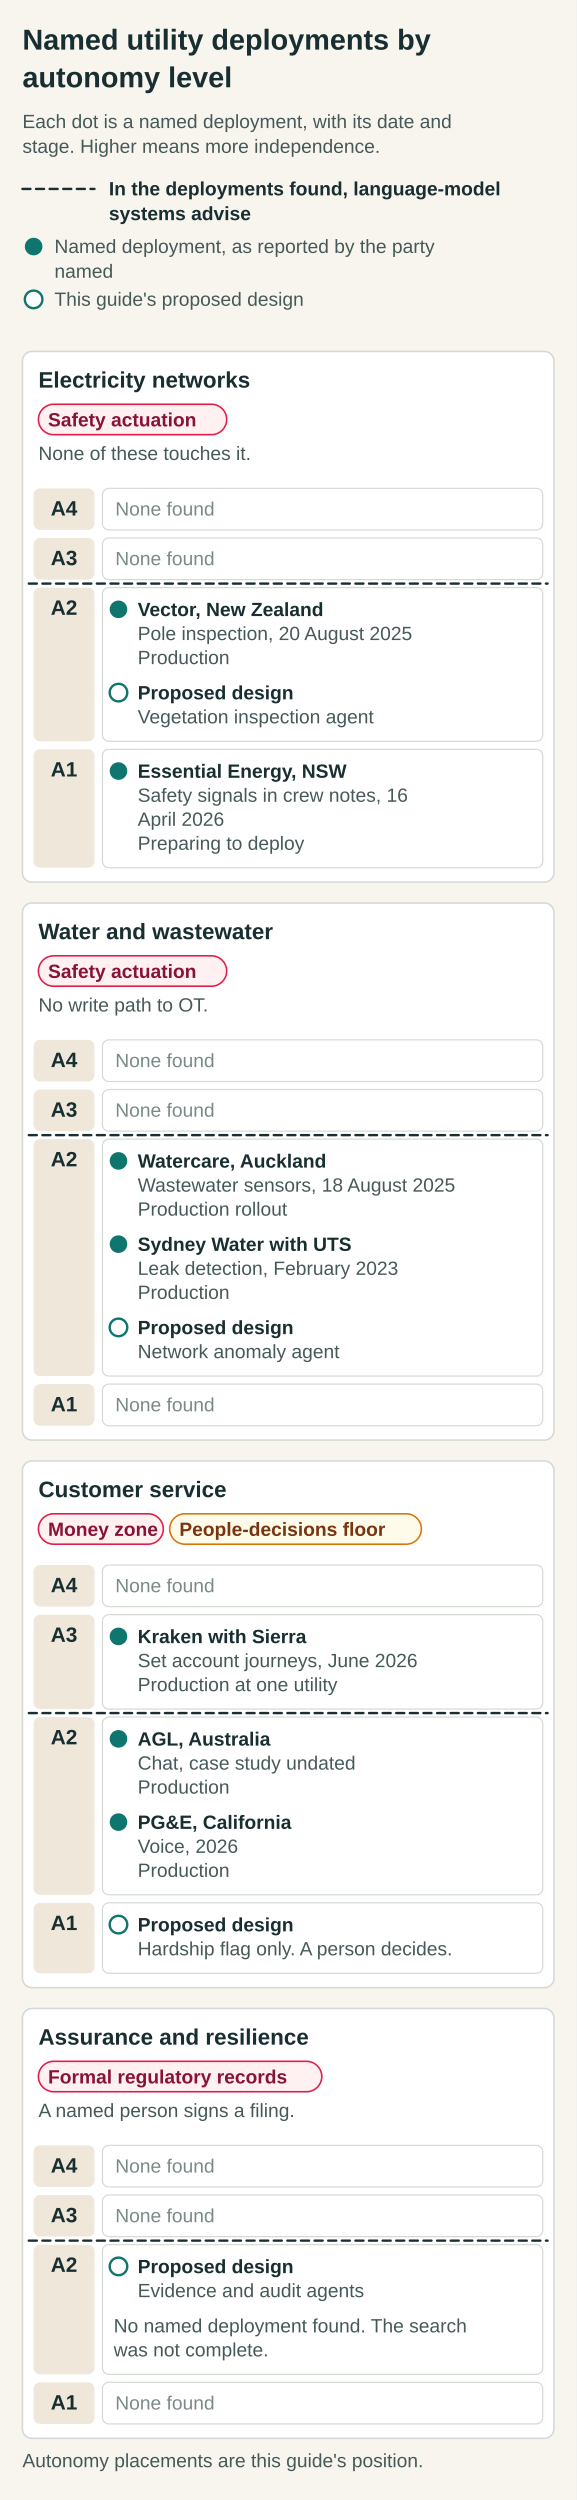
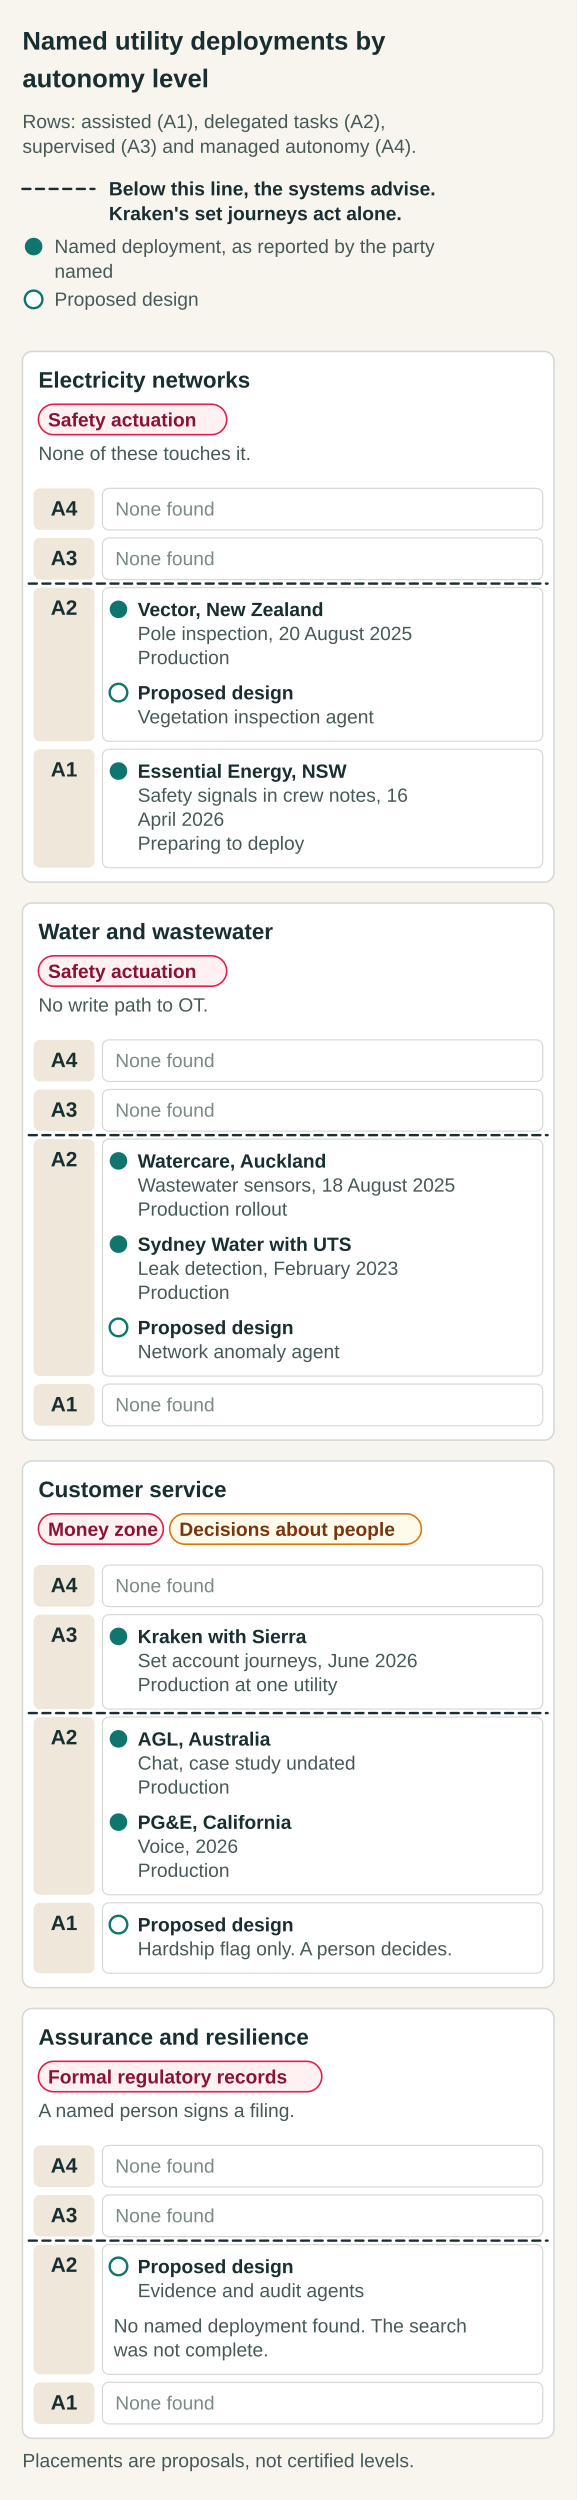
<svg xmlns="http://www.w3.org/2000/svg" viewBox="0 0 720 3123" role="img" aria-labelledby="title desc">
  <defs>
</defs>
  <rect x="0" y="0" width="720" height="3123" fill="#f8f5ef" />
-   <text x="28" y="62" font-family="Arial,sans-serif" font-size="36" font-weight="bold" fill="#182e31">Named utility deployments by</text>
-   <text x="28" y="109" font-family="Arial,sans-serif" font-size="36" font-weight="bold" fill="#182e31">autonomy level</text>
-   <text x="28" y="160" font-family="Arial,sans-serif" font-size="24" fill="#465958">Each dot is a named deployment, with its date and</text>
-   <text x="28" y="191" font-family="Arial,sans-serif" font-size="24" fill="#465958">stage. Higher means more independence.</text>
+   <text x="28" y="62" font-family="Arial,sans-serif" font-size="32" font-weight="bold" fill="#182e31">Named utility deployments by</text>
+   <text x="28" y="109" font-family="Arial,sans-serif" font-size="32" font-weight="bold" fill="#182e31">autonomy level</text>
+   <text x="28" y="160" font-family="Arial,sans-serif" font-size="24" fill="#465958">Rows: assisted (A1), delegated tasks (A2),</text>
+   <text x="28" y="191" font-family="Arial,sans-serif" font-size="24" fill="#465958">supervised (A3) and managed autonomy (A4).</text>
  <path d="M28 236 H118" fill="none" stroke="#182e31" stroke-width="3" stroke-linecap="round" stroke-linejoin="round" stroke-dasharray="10 7" />
-   <text x="136" y="244" font-family="Arial,sans-serif" font-size="24" font-weight="bold" fill="#182e31">In the deployments found, language-model</text>
-   <text x="136" y="275" font-family="Arial,sans-serif" font-size="24" font-weight="bold" fill="#182e31">systems advise</text>
+   <text x="136" y="244" font-family="Arial,sans-serif" font-size="24" font-weight="bold" fill="#182e31">Below this line, the systems advise.</text>
+   <text x="136" y="275" font-family="Arial,sans-serif" font-size="24" font-weight="bold" fill="#182e31">Kraken's set journeys act alone.</text>
  <circle cx="42" cy="308" r="11" fill="#0f766e" />
  <text x="68" y="316" font-family="Arial,sans-serif" font-size="24" fill="#465958">Named deployment, as reported by the party</text>
  <text x="68" y="347" font-family="Arial,sans-serif" font-size="24" fill="#465958">named</text>
  <circle cx="42" cy="374" r="11" fill="#ffffff" stroke="#0f766e" stroke-width="3" />
-   <text x="68" y="382" font-family="Arial,sans-serif" font-size="24" fill="#465958">This guide's proposed design</text>
+   <text x="68" y="382" font-family="Arial,sans-serif" font-size="24" fill="#465958">Proposed design</text>
  <rect x="28" y="439" width="664" height="663" rx="12" fill="#ffffff" stroke="#d5d9d4" stroke-width="2" />
  <text x="48" y="484.2" font-family="Arial,sans-serif" font-size="28" font-weight="bold" fill="#182e31">Electricity networks</text>
  <rect x="48" y="505" width="235.2" height="38" rx="19" fill="#fff1f2" stroke="#e11d48" stroke-width="2" />
  <text x="60" y="532.64" font-family="Arial,sans-serif" font-size="24" font-weight="bold" fill="#881337">Safety actuation</text>
  <text x="48" y="574.6" font-family="Arial,sans-serif" font-size="24" fill="#465958">None of these touches it.</text>
  <rect x="42" y="610" width="76" height="52" rx="8" fill="#efe8da" stroke="none" stroke-width="2" />
  <text x="80" y="644" font-family="Arial,sans-serif" font-size="26" font-weight="bold" fill="#182e31" text-anchor="middle">A4</text>
  <rect x="128" y="610" width="550" height="52" rx="8" fill="#ffffff" stroke="#d5d9d4" stroke-width="1.5" />
  <text x="144" y="644" font-family="Arial,sans-serif" font-size="24" fill="#7a8a88">None found</text>
  <rect x="42" y="672" width="76" height="52" rx="8" fill="#efe8da" stroke="none" stroke-width="2" />
  <text x="80" y="706" font-family="Arial,sans-serif" font-size="26" font-weight="bold" fill="#182e31" text-anchor="middle">A3</text>
  <rect x="128" y="672" width="550" height="52" rx="8" fill="#ffffff" stroke="#d5d9d4" stroke-width="1.5" />
  <text x="144" y="706" font-family="Arial,sans-serif" font-size="24" fill="#7a8a88">None found</text>
  <path d="M36 729 H684" fill="none" stroke="#182e31" stroke-width="3" stroke-linecap="round" stroke-linejoin="round" stroke-dasharray="10 7" />
  <rect x="42" y="734" width="76" height="192" rx="8" fill="#efe8da" stroke="none" stroke-width="2" />
  <text x="80" y="768" font-family="Arial,sans-serif" font-size="26" font-weight="bold" fill="#182e31" text-anchor="middle">A2</text>
  <rect x="128" y="734" width="550" height="192" rx="8" fill="#ffffff" stroke="#d5d9d4" stroke-width="1.5" />
  <circle cx="148" cy="761.2" r="11" fill="#0f766e" />
  <text x="172" y="769.6" font-family="Arial,sans-serif" font-size="24" font-weight="bold" fill="#182e31">Vector, New Zealand</text>
  <text x="172" y="799.6" font-family="Arial,sans-serif" font-size="24" fill="#465958">Pole inspection, 20 August 2025</text>
  <text x="172" y="829.6" font-family="Arial,sans-serif" font-size="24" fill="#465958">Production</text>
  <circle cx="148" cy="865.2" r="11" fill="#ffffff" stroke="#0f766e" stroke-width="3" />
  <text x="172" y="873.6" font-family="Arial,sans-serif" font-size="24" font-weight="bold" fill="#182e31">Proposed design</text>
  <text x="172" y="903.6" font-family="Arial,sans-serif" font-size="24" fill="#465958">Vegetation inspection agent</text>
  <rect x="42" y="936" width="76" height="148" rx="8" fill="#efe8da" stroke="none" stroke-width="2" />
  <text x="80" y="970" font-family="Arial,sans-serif" font-size="26" font-weight="bold" fill="#182e31" text-anchor="middle">A1</text>
  <rect x="128" y="936" width="550" height="148" rx="8" fill="#ffffff" stroke="#d5d9d4" stroke-width="1.5" />
  <circle cx="148" cy="963.2" r="11" fill="#0f766e" />
  <text x="172" y="971.6" font-family="Arial,sans-serif" font-size="24" font-weight="bold" fill="#182e31">Essential Energy, NSW</text>
  <text x="172" y="1001.6" font-family="Arial,sans-serif" font-size="24" fill="#465958">Safety signals in crew notes, 16</text>
  <text x="172" y="1031.6" font-family="Arial,sans-serif" font-size="24" fill="#465958">April 2026</text>
  <text x="172" y="1061.6" font-family="Arial,sans-serif" font-size="24" fill="#465958">Preparing to deploy</text>
  <rect x="28" y="1128" width="664" height="671" rx="12" fill="#ffffff" stroke="#d5d9d4" stroke-width="2" />
  <text x="48" y="1173.2" font-family="Arial,sans-serif" font-size="28" font-weight="bold" fill="#182e31">Water and wastewater</text>
  <rect x="48" y="1194" width="235.2" height="38" rx="19" fill="#fff1f2" stroke="#e11d48" stroke-width="2" />
  <text x="60" y="1221.64" font-family="Arial,sans-serif" font-size="24" font-weight="bold" fill="#881337">Safety actuation</text>
  <text x="48" y="1263.6" font-family="Arial,sans-serif" font-size="24" fill="#465958">No write path to OT.</text>
  <rect x="42" y="1299" width="76" height="52" rx="8" fill="#efe8da" stroke="none" stroke-width="2" />
  <text x="80" y="1333" font-family="Arial,sans-serif" font-size="26" font-weight="bold" fill="#182e31" text-anchor="middle">A4</text>
  <rect x="128" y="1299" width="550" height="52" rx="8" fill="#ffffff" stroke="#d5d9d4" stroke-width="1.5" />
  <text x="144" y="1333" font-family="Arial,sans-serif" font-size="24" fill="#7a8a88">None found</text>
  <rect x="42" y="1361" width="76" height="52" rx="8" fill="#efe8da" stroke="none" stroke-width="2" />
  <text x="80" y="1395" font-family="Arial,sans-serif" font-size="26" font-weight="bold" fill="#182e31" text-anchor="middle">A3</text>
  <rect x="128" y="1361" width="550" height="52" rx="8" fill="#ffffff" stroke="#d5d9d4" stroke-width="1.5" />
  <text x="144" y="1395" font-family="Arial,sans-serif" font-size="24" fill="#7a8a88">None found</text>
  <path d="M36 1418 H684" fill="none" stroke="#182e31" stroke-width="3" stroke-linecap="round" stroke-linejoin="round" stroke-dasharray="10 7" />
  <rect x="42" y="1423" width="76" height="296" rx="8" fill="#efe8da" stroke="none" stroke-width="2" />
  <text x="80" y="1457" font-family="Arial,sans-serif" font-size="26" font-weight="bold" fill="#182e31" text-anchor="middle">A2</text>
  <rect x="128" y="1423" width="550" height="296" rx="8" fill="#ffffff" stroke="#d5d9d4" stroke-width="1.5" />
  <circle cx="148" cy="1450.2" r="11" fill="#0f766e" />
  <text x="172" y="1458.6" font-family="Arial,sans-serif" font-size="24" font-weight="bold" fill="#182e31">Watercare, Auckland</text>
  <text x="172" y="1488.6" font-family="Arial,sans-serif" font-size="24" fill="#465958">Wastewater sensors, 18 August 2025</text>
  <text x="172" y="1518.6" font-family="Arial,sans-serif" font-size="24" fill="#465958">Production rollout</text>
  <circle cx="148" cy="1554.2" r="11" fill="#0f766e" />
  <text x="172" y="1562.6" font-family="Arial,sans-serif" font-size="24" font-weight="bold" fill="#182e31">Sydney Water with UTS</text>
  <text x="172" y="1592.6" font-family="Arial,sans-serif" font-size="24" fill="#465958">Leak detection, February 2023</text>
  <text x="172" y="1622.6" font-family="Arial,sans-serif" font-size="24" fill="#465958">Production</text>
  <circle cx="148" cy="1658.2" r="11" fill="#ffffff" stroke="#0f766e" stroke-width="3" />
  <text x="172" y="1666.6" font-family="Arial,sans-serif" font-size="24" font-weight="bold" fill="#182e31">Proposed design</text>
  <text x="172" y="1696.6" font-family="Arial,sans-serif" font-size="24" fill="#465958">Network anomaly agent</text>
  <rect x="42" y="1729" width="76" height="52" rx="8" fill="#efe8da" stroke="none" stroke-width="2" />
  <text x="80" y="1763" font-family="Arial,sans-serif" font-size="26" font-weight="bold" fill="#182e31" text-anchor="middle">A1</text>
  <rect x="128" y="1729" width="550" height="52" rx="8" fill="#ffffff" stroke="#d5d9d4" stroke-width="1.5" />
  <text x="144" y="1763" font-family="Arial,sans-serif" font-size="24" fill="#7a8a88">None found</text>
  <rect x="28" y="1825" width="664" height="658" rx="12" fill="#ffffff" stroke="#d5d9d4" stroke-width="2" />
  <text x="48" y="1870.2" font-family="Arial,sans-serif" font-size="28" font-weight="bold" fill="#182e31">Customer service</text>
  <rect x="48" y="1891" width="156" height="38" rx="19" fill="#fff1f2" stroke="#e11d48" stroke-width="2" />
  <text x="60" y="1918.64" font-family="Arial,sans-serif" font-size="24" font-weight="bold" fill="#881337">Money zone</text>
  <rect x="212" y="1891" width="314.4" height="38" rx="19" fill="#fffbeb" stroke="#d97706" stroke-width="2" />
-   <text x="224" y="1918.64" font-family="Arial,sans-serif" font-size="24" font-weight="bold" fill="#78350f">People-decisions floor</text>
+   <text x="224" y="1918.64" font-family="Arial,sans-serif" font-size="24" font-weight="bold" fill="#78350f">Decisions about people</text>
  <rect x="42" y="1955" width="76" height="52" rx="8" fill="#efe8da" stroke="none" stroke-width="2" />
  <text x="80" y="1989" font-family="Arial,sans-serif" font-size="26" font-weight="bold" fill="#182e31" text-anchor="middle">A4</text>
  <rect x="128" y="1955" width="550" height="52" rx="8" fill="#ffffff" stroke="#d5d9d4" stroke-width="1.5" />
  <text x="144" y="1989" font-family="Arial,sans-serif" font-size="24" fill="#7a8a88">None found</text>
  <rect x="42" y="2017" width="76" height="118" rx="8" fill="#efe8da" stroke="none" stroke-width="2" />
  <text x="80" y="2051" font-family="Arial,sans-serif" font-size="26" font-weight="bold" fill="#182e31" text-anchor="middle">A3</text>
  <rect x="128" y="2017" width="550" height="118" rx="8" fill="#ffffff" stroke="#d5d9d4" stroke-width="1.5" />
  <circle cx="148" cy="2044.2" r="11" fill="#0f766e" />
  <text x="172" y="2052.6" font-family="Arial,sans-serif" font-size="24" font-weight="bold" fill="#182e31">Kraken with Sierra</text>
  <text x="172" y="2082.6" font-family="Arial,sans-serif" font-size="24" fill="#465958">Set account journeys, June 2026</text>
  <text x="172" y="2112.6" font-family="Arial,sans-serif" font-size="24" fill="#465958">Production at one utility</text>
  <path d="M36 2140 H684" fill="none" stroke="#182e31" stroke-width="3" stroke-linecap="round" stroke-linejoin="round" stroke-dasharray="10 7" />
  <rect x="42" y="2145" width="76" height="222" rx="8" fill="#efe8da" stroke="none" stroke-width="2" />
  <text x="80" y="2179" font-family="Arial,sans-serif" font-size="26" font-weight="bold" fill="#182e31" text-anchor="middle">A2</text>
  <rect x="128" y="2145" width="550" height="222" rx="8" fill="#ffffff" stroke="#d5d9d4" stroke-width="1.5" />
  <circle cx="148" cy="2172.2" r="11" fill="#0f766e" />
  <text x="172" y="2180.6" font-family="Arial,sans-serif" font-size="24" font-weight="bold" fill="#182e31">AGL, Australia</text>
  <text x="172" y="2210.6" font-family="Arial,sans-serif" font-size="24" fill="#465958">Chat, case study undated</text>
  <text x="172" y="2240.6" font-family="Arial,sans-serif" font-size="24" fill="#465958">Production</text>
  <circle cx="148" cy="2276.2" r="11" fill="#0f766e" />
  <text x="172" y="2284.6" font-family="Arial,sans-serif" font-size="24" font-weight="bold" fill="#182e31">PG&amp;E, California</text>
  <text x="172" y="2314.6" font-family="Arial,sans-serif" font-size="24" fill="#465958">Voice, 2026</text>
  <text x="172" y="2344.6" font-family="Arial,sans-serif" font-size="24" fill="#465958">Production</text>
  <rect x="42" y="2377" width="76" height="88" rx="8" fill="#efe8da" stroke="none" stroke-width="2" />
  <text x="80" y="2411" font-family="Arial,sans-serif" font-size="26" font-weight="bold" fill="#182e31" text-anchor="middle">A1</text>
  <rect x="128" y="2377" width="550" height="88" rx="8" fill="#ffffff" stroke="#d5d9d4" stroke-width="1.5" />
  <circle cx="148" cy="2404.2" r="11" fill="#ffffff" stroke="#0f766e" stroke-width="3" />
  <text x="172" y="2412.6" font-family="Arial,sans-serif" font-size="24" font-weight="bold" fill="#182e31">Proposed design</text>
  <text x="172" y="2442.6" font-family="Arial,sans-serif" font-size="24" fill="#465958">Hardship flag only. A person decides.</text>
  <rect x="28" y="2509" width="664" height="537" rx="12" fill="#ffffff" stroke="#d5d9d4" stroke-width="2" />
  <text x="48" y="2554.2" font-family="Arial,sans-serif" font-size="28" font-weight="bold" fill="#182e31">Assurance and resilience</text>
  <rect x="48" y="2575" width="354" height="38" rx="19" fill="#fff1f2" stroke="#e11d48" stroke-width="2" />
  <text x="60" y="2602.64" font-family="Arial,sans-serif" font-size="24" font-weight="bold" fill="#881337">Formal regulatory records</text>
  <text x="48" y="2644.6" font-family="Arial,sans-serif" font-size="24" fill="#465958">A named person signs a filing.</text>
  <rect x="42" y="2680" width="76" height="52" rx="8" fill="#efe8da" stroke="none" stroke-width="2" />
  <text x="80" y="2714" font-family="Arial,sans-serif" font-size="26" font-weight="bold" fill="#182e31" text-anchor="middle">A4</text>
  <rect x="128" y="2680" width="550" height="52" rx="8" fill="#ffffff" stroke="#d5d9d4" stroke-width="1.5" />
  <text x="144" y="2714" font-family="Arial,sans-serif" font-size="24" fill="#7a8a88">None found</text>
  <rect x="42" y="2742" width="76" height="52" rx="8" fill="#efe8da" stroke="none" stroke-width="2" />
  <text x="80" y="2776" font-family="Arial,sans-serif" font-size="26" font-weight="bold" fill="#182e31" text-anchor="middle">A3</text>
  <rect x="128" y="2742" width="550" height="52" rx="8" fill="#ffffff" stroke="#d5d9d4" stroke-width="1.5" />
  <text x="144" y="2776" font-family="Arial,sans-serif" font-size="24" fill="#7a8a88">None found</text>
  <path d="M36 2799 H684" fill="none" stroke="#182e31" stroke-width="3" stroke-linecap="round" stroke-linejoin="round" stroke-dasharray="10 7" />
  <rect x="42" y="2804" width="76" height="162" rx="8" fill="#efe8da" stroke="none" stroke-width="2" />
  <text x="80" y="2838" font-family="Arial,sans-serif" font-size="26" font-weight="bold" fill="#182e31" text-anchor="middle">A2</text>
  <rect x="128" y="2804" width="550" height="162" rx="8" fill="#ffffff" stroke="#d5d9d4" stroke-width="1.5" />
  <circle cx="148" cy="2831.2" r="11" fill="#ffffff" stroke="#0f766e" stroke-width="3" />
  <text x="172" y="2839.6" font-family="Arial,sans-serif" font-size="24" font-weight="bold" fill="#182e31">Proposed design</text>
  <text x="172" y="2869.6" font-family="Arial,sans-serif" font-size="24" fill="#465958">Evidence and audit agents</text>
  <text x="142" y="2913.6" font-family="Arial,sans-serif" font-size="24" fill="#465958">No named deployment found. The search</text>
  <text x="142" y="2943.6" font-family="Arial,sans-serif" font-size="24" fill="#465958">was not complete.</text>
  <rect x="42" y="2976" width="76" height="52" rx="8" fill="#efe8da" stroke="none" stroke-width="2" />
  <text x="80" y="3010" font-family="Arial,sans-serif" font-size="26" font-weight="bold" fill="#182e31" text-anchor="middle">A1</text>
  <rect x="128" y="2976" width="550" height="52" rx="8" fill="#ffffff" stroke="#d5d9d4" stroke-width="1.5" />
  <text x="144" y="3010" font-family="Arial,sans-serif" font-size="24" fill="#7a8a88">None found</text>
-   <text x="28" y="3082" font-family="Arial,sans-serif" font-size="24" fill="#465958">Autonomy placements are this guide's position.</text>
+   <text x="28" y="3082" font-family="Arial,sans-serif" font-size="24" fill="#465958">Placements are proposals, not certified levels.</text>
</svg>
